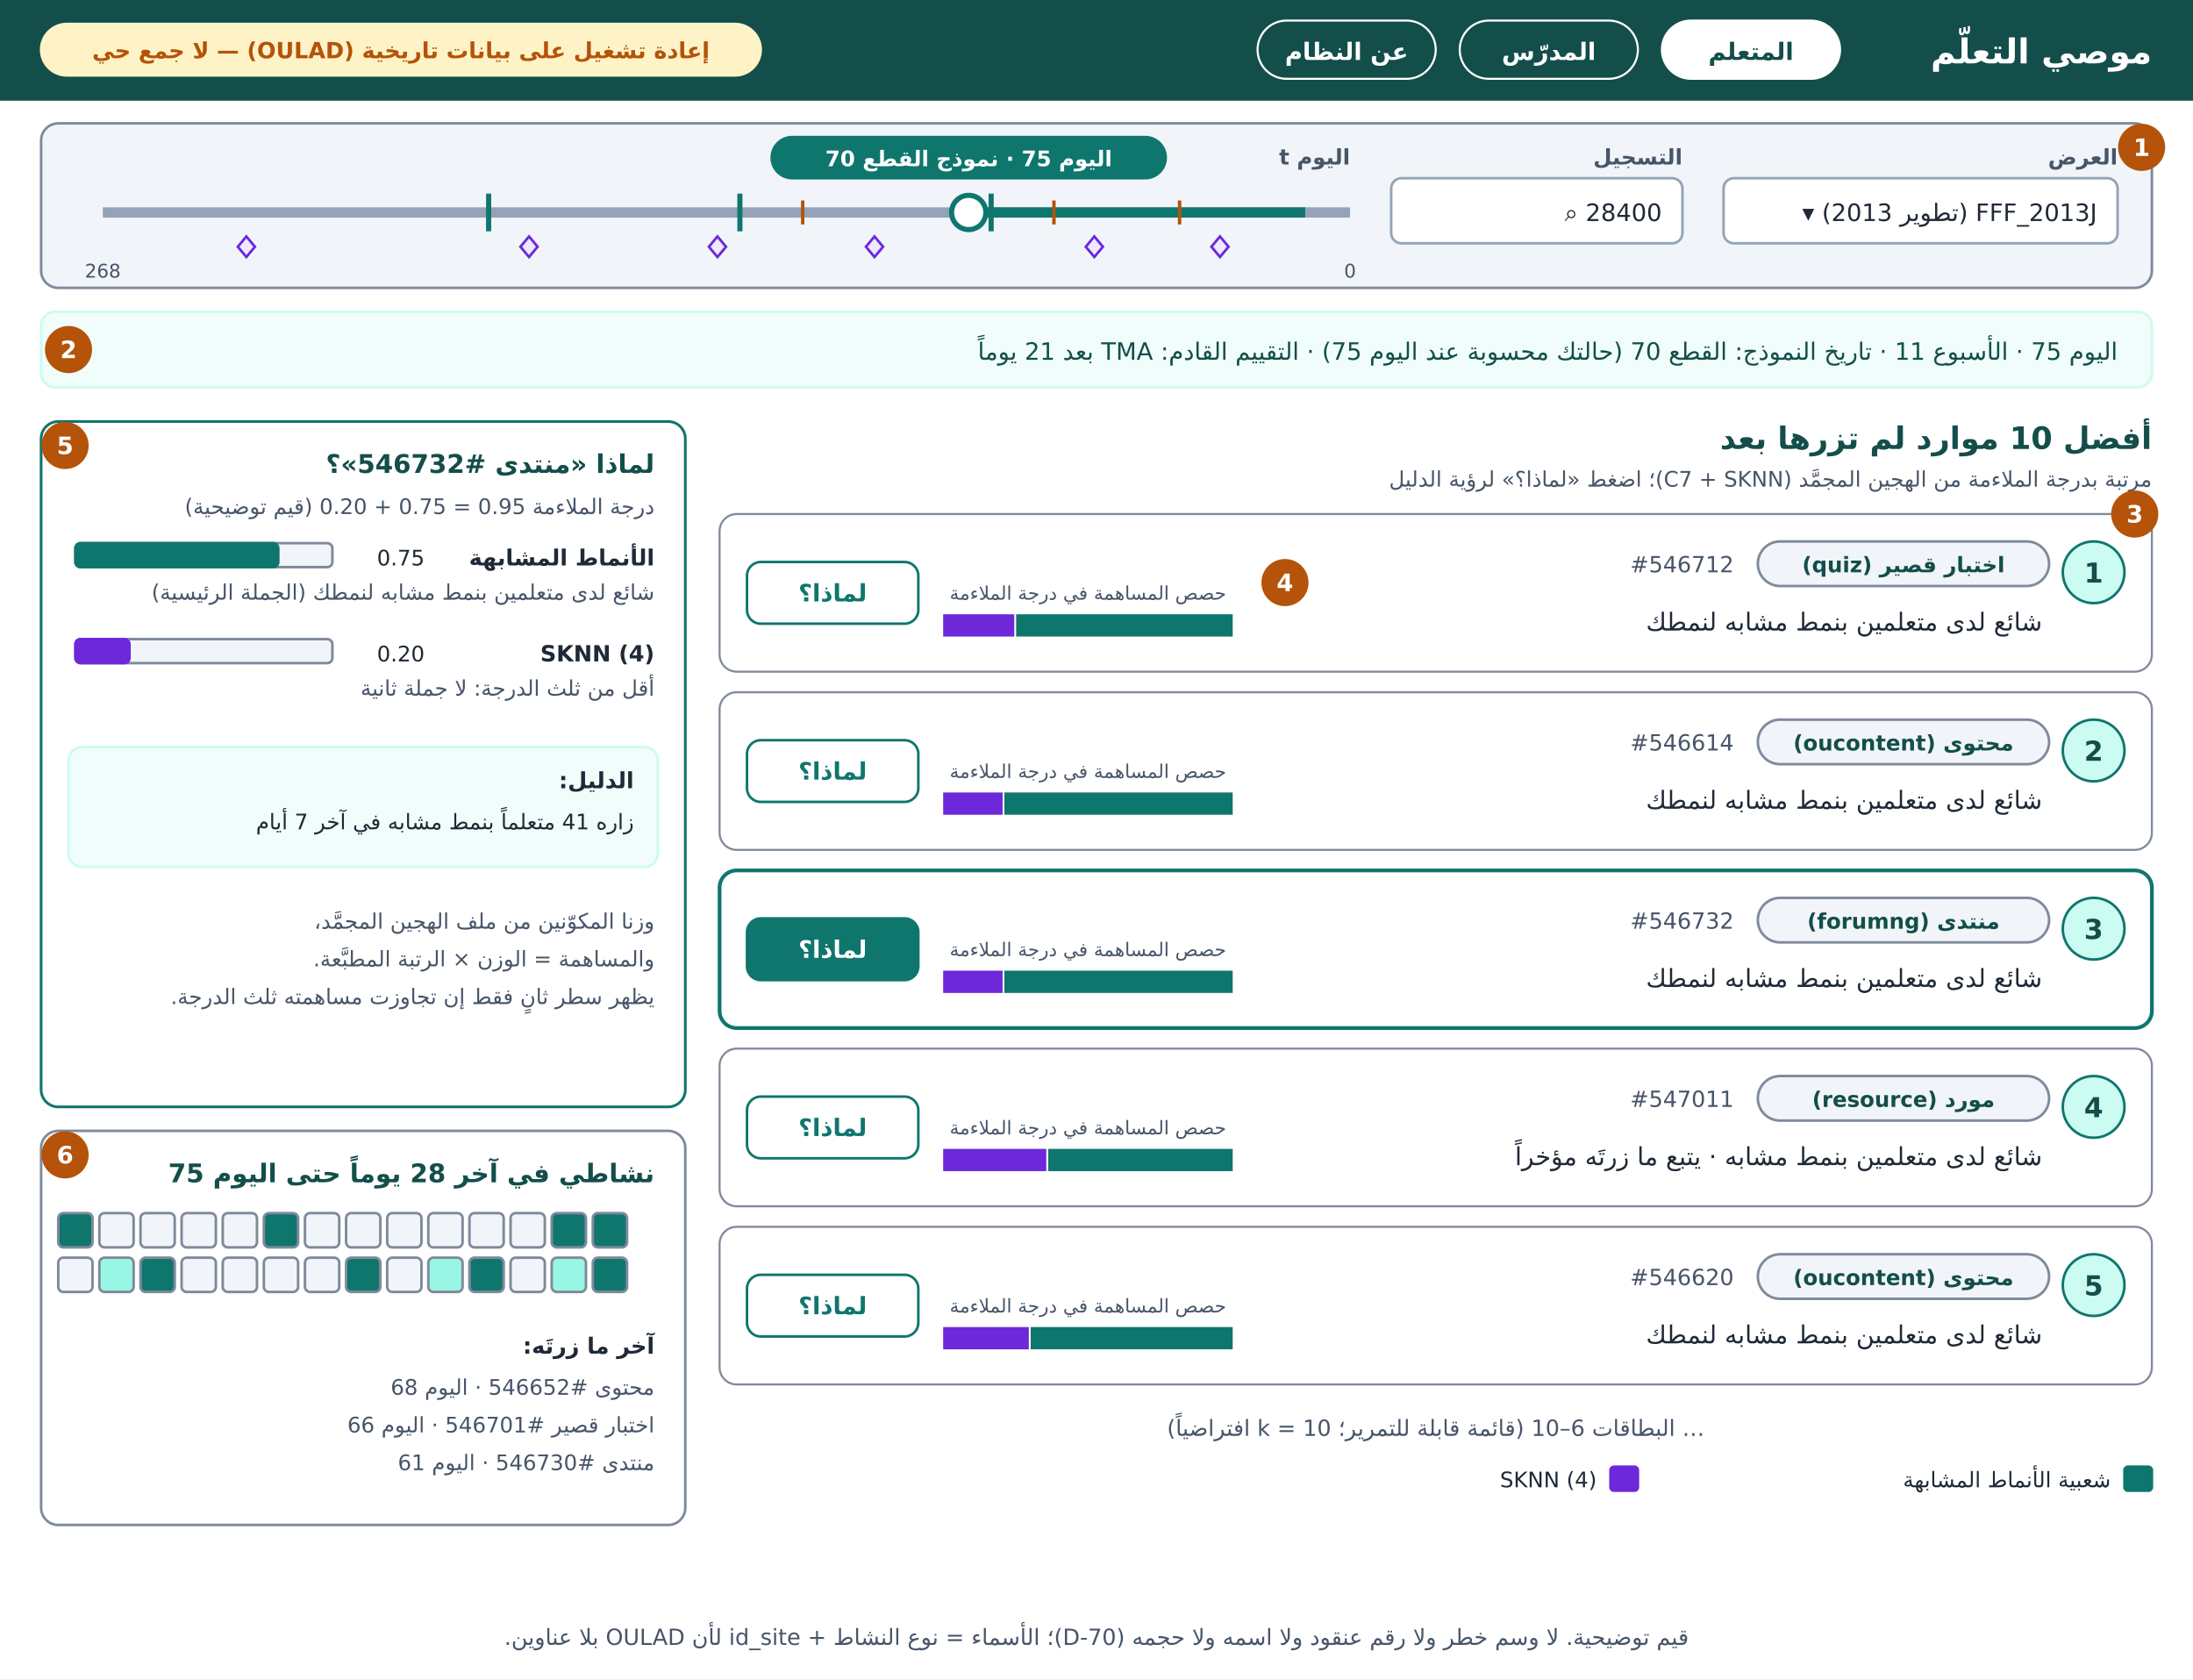
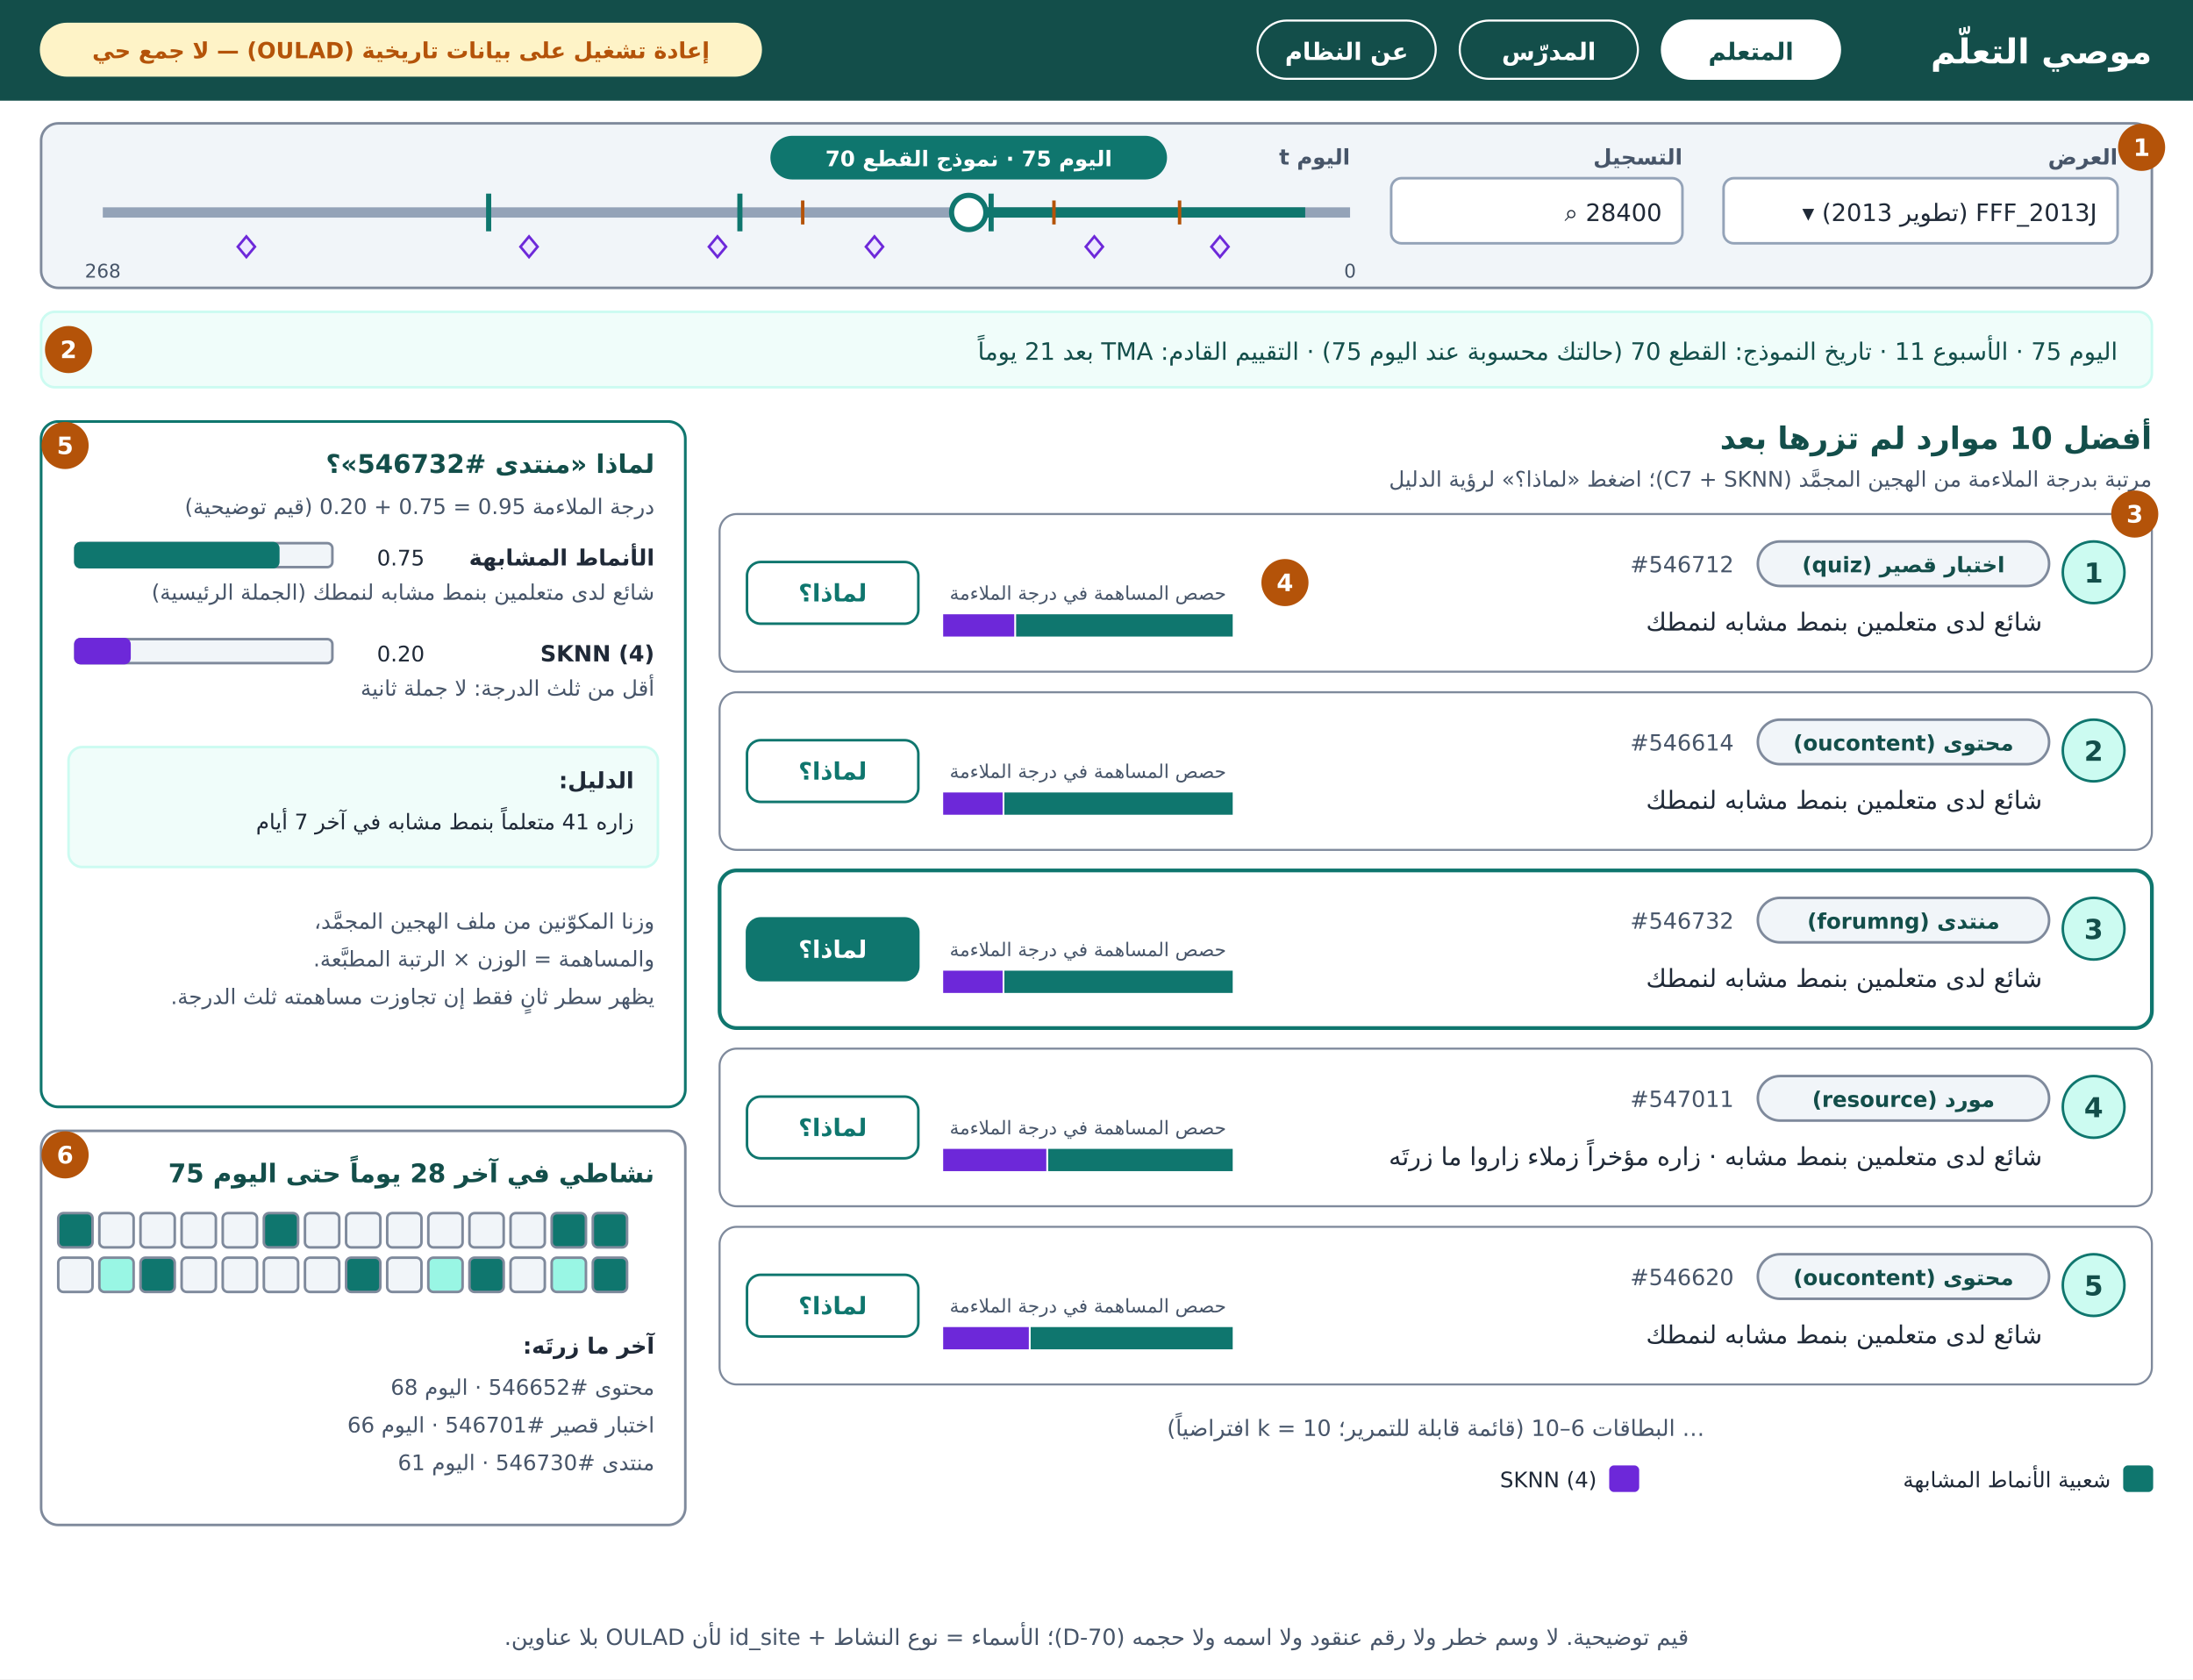
<svg xmlns="http://www.w3.org/2000/svg" width="1280" height="980" viewBox="0 0 1280 980" font-family="DejaVu Sans, Arial, sans-serif">
  <defs>
    <marker id="arr" viewBox="0 0 10 10" refX="9" refY="5" markerWidth="8" markerHeight="8" orient="auto-start-reverse">
      <path d="M0,0 L10,5 L0,10 z" fill="#64748B" />
    </marker>
    <marker id="arrs" viewBox="0 0 10 10" refX="1" refY="5" markerWidth="8" markerHeight="8" orient="auto-start-reverse">
      <path d="M0,0 L10,5 L0,10 z" fill="#64748B" />
    </marker>
    <marker id="arrp" viewBox="0 0 10 10" refX="9" refY="5" markerWidth="8" markerHeight="8" orient="auto-start-reverse">
      <path d="M0,0 L10,5 L0,10 z" fill="#0F766E" />
    </marker>
    <marker id="arra" viewBox="0 0 10 10" refX="9" refY="5" markerWidth="8" markerHeight="8" orient="auto-start-reverse">
      <path d="M0,0 L10,5 L0,10 z" fill="#B45309" />
    </marker>
    <marker id="open" viewBox="0 0 12 12" refX="11" refY="6" markerWidth="10" markerHeight="10" orient="auto-start-reverse">
      <path d="M0,0 L11,6 L0,12" fill="none" stroke="#64748B" stroke-width="1.5" />
    </marker>
  </defs>
  <rect x="0" y="0" width="1280" height="980" fill="#ffffff" />
  <rect x="0" y="0" width="1280" height="58" rx="0" fill="#134E4A" stroke="#134E4A" stroke-width="1.5" />
  <text x="1256" y="37" font-family="DejaVu Sans, Arial, sans-serif" font-size="20" font-weight="bold" fill="#fff" text-anchor="start" direction="rtl">موصي التعلّم</text>
  <rect x="970" y="12" width="104" height="34" rx="17" fill="#fff" stroke="#fff" stroke-width="1.2" />
  <text x="1022" y="35" font-family="DejaVu Sans, Arial, sans-serif" font-size="14" font-weight="bold" fill="#134E4A" text-anchor="middle" direction="rtl">المتعلم</text>
  <rect x="852" y="12" width="104" height="34" rx="17" fill="#134E4A" stroke="#fff" stroke-width="1.2" />
  <text x="904" y="35" font-family="DejaVu Sans, Arial, sans-serif" font-size="14" font-weight="bold" fill="#fff" text-anchor="middle" direction="rtl">المدرّس</text>
  <rect x="734" y="12" width="104" height="34" rx="17" fill="#134E4A" stroke="#fff" stroke-width="1.2" />
  <text x="786" y="35" font-family="DejaVu Sans, Arial, sans-serif" font-size="14" font-weight="bold" fill="#fff" text-anchor="middle" direction="rtl">عن النظام</text>
  <rect x="24" y="14" width="420" height="30" rx="15" fill="#FEF3C7" stroke="#FEF3C7" stroke-width="1.5" />
  <text x="234" y="34" font-family="DejaVu Sans, Arial, sans-serif" font-size="13" font-weight="bold" fill="#B45309" text-anchor="middle" direction="rtl">إعادة تشغيل على بيانات تاريخية (OULAD) — لا جمع حي</text>
  <rect x="24" y="72" width="1232" height="96" rx="10" fill="#F1F5F9" stroke="#7F8A9C" stroke-width="1.5" />
  <text x="1236" y="96" font-family="DejaVu Sans, Arial, sans-serif" font-size="12.5" font-weight="bold" fill="#475569" text-anchor="start" direction="rtl">العرض</text>
  <rect x="1006" y="104" width="230" height="38" rx="6" fill="#fff" stroke="#94A3B8" stroke-width="1.5" />
  <text x="1224" y="129" font-family="DejaVu Sans, Arial, sans-serif" font-size="14" font-weight="normal" fill="#1F2937" text-anchor="start" direction="rtl">FFF_2013J  (تطوير 2013)  ▾</text>
  <text x="982" y="96" font-family="DejaVu Sans, Arial, sans-serif" font-size="12.5" font-weight="bold" fill="#475569" text-anchor="start" direction="rtl">التسجيل</text>
  <rect x="812" y="104" width="170" height="38" rx="6" fill="#fff" stroke="#94A3B8" stroke-width="1.5" />
  <text x="970" y="129" font-family="DejaVu Sans, Arial, sans-serif" font-size="14" font-weight="normal" fill="#1F2937" text-anchor="end">⌕  28400</text>
  <text x="788" y="96" font-family="DejaVu Sans, Arial, sans-serif" font-size="12.5" font-weight="bold" fill="#475569" text-anchor="start" direction="rtl">اليوم t</text>
  <line x1="60" y1="124" x2="788" y2="124" stroke="#94A3B8" stroke-width="6" />
  <line x1="761.813" y1="124" x2="565.41" y2="124" stroke="#0F766E" stroke-width="6" />
  <line x1="578.504" y1="113" x2="578.504" y2="135" stroke="#0F766E" stroke-width="3" />
  <line x1="431.856" y1="113" x2="431.856" y2="135" stroke="#0F766E" stroke-width="3" />
  <line x1="285.209" y1="113" x2="285.209" y2="135" stroke="#0F766E" stroke-width="3" />
  <line x1="688.489" y1="117" x2="688.489" y2="131" stroke="#B45309" stroke-width="2" />
  <line x1="615.165" y1="117" x2="615.165" y2="131" stroke="#B45309" stroke-width="2" />
  <line x1="468.518" y1="117" x2="468.518" y2="131" stroke="#B45309" stroke-width="2" />
  <polygon points="712.058,138 717.058,144 712.058,150 707.058,144" fill="#EDE9FE" stroke="#6D28D9" stroke-width="1.5" />
  <polygon points="638.734,138 643.734,144 638.734,150 633.734,144" fill="#EDE9FE" stroke="#6D28D9" stroke-width="1.5" />
  <polygon points="510.417,138 515.417,144 510.417,150 505.417,144" fill="#EDE9FE" stroke="#6D28D9" stroke-width="1.5" />
  <polygon points="418.763,138 423.763,144 418.763,150 413.763,144" fill="#EDE9FE" stroke="#6D28D9" stroke-width="1.5" />
  <polygon points="308.777,138 313.777,144 308.777,150 303.777,144" fill="#EDE9FE" stroke="#6D28D9" stroke-width="1.5" />
  <polygon points="143.799,138 148.799,144 143.799,150 138.799,144" fill="#EDE9FE" stroke="#6D28D9" stroke-width="1.5" />
  <circle cx="565.41" cy="124" r="10" fill="#fff" stroke="#0F766E" stroke-width="3" />
  <rect x="450.41" y="80" width="230" height="24" rx="12" fill="#0F766E" stroke="#0F766E" stroke-width="1.5" />
  <text x="565.41" y="97" font-family="DejaVu Sans, Arial, sans-serif" font-size="12.5" font-weight="bold" fill="#fff" text-anchor="middle" direction="rtl">اليوم 75 · نموذج القطع 70</text>
  <text x="788" y="162" font-family="DejaVu Sans, Arial, sans-serif" font-size="11" font-weight="normal" fill="#475569" text-anchor="middle">0</text>
  <text x="60" y="162" font-family="DejaVu Sans, Arial, sans-serif" font-size="11" font-weight="normal" fill="#475569" text-anchor="middle">268</text>
  <circle cx="1250" cy="86" r="13" fill="#B45309" stroke="#B45309" stroke-width="1.5" />
  <text x="1250" y="91" font-family="DejaVu Sans, Arial, sans-serif" font-size="14" font-weight="bold" fill="#fff" text-anchor="middle">1</text>
  <rect x="24" y="182" width="1232" height="44" rx="8" fill="#F0FDFA" stroke="#CCFBF1" stroke-width="1.5" />
  <text x="1236" y="210" font-family="DejaVu Sans, Arial, sans-serif" font-size="14" font-weight="normal" fill="#134E4A" text-anchor="start" direction="rtl">اليوم 75 · الأسبوع 11 · تاريخ النموذج: القطع 70 (حالتك محسوبة عند اليوم 75) · التقييم القادم: TMA بعد 21 يوماً</text>
  <circle cx="40" cy="204" r="13" fill="#B45309" stroke="#B45309" stroke-width="1.5" />
  <text x="40" y="209" font-family="DejaVu Sans, Arial, sans-serif" font-size="14" font-weight="bold" fill="#fff" text-anchor="middle">2</text>
  <text x="1256" y="262" font-family="DejaVu Sans, Arial, sans-serif" font-size="18" font-weight="bold" fill="#134E4A" text-anchor="start" direction="rtl">أفضل 10 موارد لم تزرها بعد</text>
  <text x="1256" y="284" font-family="DejaVu Sans, Arial, sans-serif" font-size="12.5" font-weight="normal" fill="#475569" text-anchor="start" direction="rtl">مرتبة بدرجة الملاءمة من الهجين المجمَّد (C7 + SKNN)؛ اضغط «لماذا؟» لرؤية الدليل</text>
  <rect x="420" y="300" width="836" height="92" rx="10" fill="#fff" stroke="#7F8A9C" stroke-width="1.2" />
  <circle cx="1222" cy="334" r="18" fill="#CCFBF1" stroke="#0F766E" stroke-width="1.5" />
  <text x="1222" y="340" font-family="DejaVu Sans, Arial, sans-serif" font-size="16" font-weight="bold" fill="#134E4A" text-anchor="middle">1</text>
  <rect x="1026" y="316" width="170" height="26" rx="13" fill="#F1F5F9" stroke="#7F8A9C" stroke-width="1.5" />
  <text x="1111" y="334" font-family="DejaVu Sans, Arial, sans-serif" font-size="12.5" font-weight="bold" fill="#134E4A" text-anchor="middle" direction="rtl">اختبار قصير (quiz)</text>
  <text x="1012" y="334" font-family="DejaVu Sans, Arial, sans-serif" font-size="13" font-weight="normal" fill="#475569" text-anchor="end">#546712</text>
  <text x="1192" y="368" font-family="DejaVu Sans, Arial, sans-serif" font-size="14.5" font-weight="normal" fill="#1F2937" text-anchor="start" direction="rtl">شائع لدى متعلمين بنمط مشابه لنمطك</text>
  <rect x="592.5" y="358" width="127.5" height="14" rx="0" fill="#0F766E" stroke="#fff" stroke-width="1" />
  <rect x="550.0" y="358" width="42.5" height="14" rx="0" fill="#6D28D9" stroke="#fff" stroke-width="1" />
  <text x="635.0" y="350" font-family="DejaVu Sans, Arial, sans-serif" font-size="11" font-weight="normal" fill="#475569" text-anchor="middle" direction="rtl">حصص المساهمة في درجة الملاءمة</text>
  <rect x="436" y="328" width="100" height="36" rx="8" fill="#fff" stroke="#0F766E" stroke-width="1.5" />
  <text x="486" y="351" font-family="DejaVu Sans, Arial, sans-serif" font-size="14" font-weight="bold" fill="#0F766E" text-anchor="middle" direction="rtl">لماذا؟</text>
  <rect x="420" y="404" width="836" height="92" rx="10" fill="#fff" stroke="#7F8A9C" stroke-width="1.2" />
  <circle cx="1222" cy="438" r="18" fill="#CCFBF1" stroke="#0F766E" stroke-width="1.5" />
  <text x="1222" y="444" font-family="DejaVu Sans, Arial, sans-serif" font-size="16" font-weight="bold" fill="#134E4A" text-anchor="middle">2</text>
  <rect x="1026" y="420" width="170" height="26" rx="13" fill="#F1F5F9" stroke="#7F8A9C" stroke-width="1.5" />
  <text x="1111" y="438" font-family="DejaVu Sans, Arial, sans-serif" font-size="12.5" font-weight="bold" fill="#134E4A" text-anchor="middle" direction="rtl">محتوى (oucontent)</text>
  <text x="1012" y="438" font-family="DejaVu Sans, Arial, sans-serif" font-size="13" font-weight="normal" fill="#475569" text-anchor="end">#546614</text>
  <text x="1192" y="472" font-family="DejaVu Sans, Arial, sans-serif" font-size="14.5" font-weight="normal" fill="#1F2937" text-anchor="start" direction="rtl">شائع لدى متعلمين بنمط مشابه لنمطك</text>
  <rect x="585.7" y="462" width="134.3" height="14" rx="0" fill="#0F766E" stroke="#fff" stroke-width="1" />
  <rect x="550.0" y="462" width="35.7" height="14" rx="0" fill="#6D28D9" stroke="#fff" stroke-width="1" />
  <text x="635.0" y="454" font-family="DejaVu Sans, Arial, sans-serif" font-size="11" font-weight="normal" fill="#475569" text-anchor="middle" direction="rtl">حصص المساهمة في درجة الملاءمة</text>
  <rect x="436" y="432" width="100" height="36" rx="8" fill="#fff" stroke="#0F766E" stroke-width="1.5" />
  <text x="486" y="455" font-family="DejaVu Sans, Arial, sans-serif" font-size="14" font-weight="bold" fill="#0F766E" text-anchor="middle" direction="rtl">لماذا؟</text>
  <rect x="420" y="508" width="836" height="92" rx="10" fill="#fff" stroke="#0F766E" stroke-width="2.2" />
  <circle cx="1222" cy="542" r="18" fill="#CCFBF1" stroke="#0F766E" stroke-width="1.5" />
  <text x="1222" y="548" font-family="DejaVu Sans, Arial, sans-serif" font-size="16" font-weight="bold" fill="#134E4A" text-anchor="middle">3</text>
  <rect x="1026" y="524" width="170" height="26" rx="13" fill="#F1F5F9" stroke="#7F8A9C" stroke-width="1.5" />
  <text x="1111" y="542" font-family="DejaVu Sans, Arial, sans-serif" font-size="12.5" font-weight="bold" fill="#134E4A" text-anchor="middle" direction="rtl">منتدى (forumng)</text>
  <text x="1012" y="542" font-family="DejaVu Sans, Arial, sans-serif" font-size="13" font-weight="normal" fill="#475569" text-anchor="end">#546732</text>
  <text x="1192" y="576" font-family="DejaVu Sans, Arial, sans-serif" font-size="14.5" font-weight="normal" fill="#1F2937" text-anchor="start" direction="rtl">شائع لدى متعلمين بنمط مشابه لنمطك</text>
  <rect x="585.7" y="566" width="134.3" height="14" rx="0" fill="#0F766E" stroke="#fff" stroke-width="1" />
  <rect x="550.0" y="566" width="35.7" height="14" rx="0" fill="#6D28D9" stroke="#fff" stroke-width="1" />
  <text x="635.0" y="558" font-family="DejaVu Sans, Arial, sans-serif" font-size="11" font-weight="normal" fill="#475569" text-anchor="middle" direction="rtl">حصص المساهمة في درجة الملاءمة</text>
  <rect x="436" y="536" width="100" height="36" rx="8" fill="#0F766E" stroke="#0F766E" stroke-width="1.5" />
  <text x="486" y="559" font-family="DejaVu Sans, Arial, sans-serif" font-size="14" font-weight="bold" fill="#fff" text-anchor="middle" direction="rtl">لماذا؟</text>
  <rect x="420" y="612" width="836" height="92" rx="10" fill="#fff" stroke="#7F8A9C" stroke-width="1.2" />
  <circle cx="1222" cy="646" r="18" fill="#CCFBF1" stroke="#0F766E" stroke-width="1.5" />
  <text x="1222" y="652" font-family="DejaVu Sans, Arial, sans-serif" font-size="16" font-weight="bold" fill="#134E4A" text-anchor="middle">4</text>
  <rect x="1026" y="628" width="170" height="26" rx="13" fill="#F1F5F9" stroke="#7F8A9C" stroke-width="1.5" />
  <text x="1111" y="646" font-family="DejaVu Sans, Arial, sans-serif" font-size="12.5" font-weight="bold" fill="#134E4A" text-anchor="middle" direction="rtl">مورد (resource)</text>
  <text x="1012" y="646" font-family="DejaVu Sans, Arial, sans-serif" font-size="13" font-weight="normal" fill="#475569" text-anchor="end">#547011</text>
-   <text x="1192" y="680" font-family="DejaVu Sans, Arial, sans-serif" font-size="14.5" font-weight="normal" fill="#1F2937" text-anchor="start" direction="rtl">شائع لدى متعلمين بنمط مشابه · يتبع ما زرتَه مؤخراً</text>
+   <text x="1192" y="680" font-family="DejaVu Sans, Arial, sans-serif" font-size="14.5" font-weight="normal" fill="#1F2937" text-anchor="start" direction="rtl">شائع لدى متعلمين بنمط مشابه · زاره مؤخراً زملاء زاروا ما زرتَه</text>
  <rect x="611.2" y="670" width="108.8" height="14" rx="0" fill="#0F766E" stroke="#fff" stroke-width="1" />
  <rect x="550.0" y="670" width="61.2" height="14" rx="0" fill="#6D28D9" stroke="#fff" stroke-width="1" />
  <text x="635.0" y="662" font-family="DejaVu Sans, Arial, sans-serif" font-size="11" font-weight="normal" fill="#475569" text-anchor="middle" direction="rtl">حصص المساهمة في درجة الملاءمة</text>
  <rect x="436" y="640" width="100" height="36" rx="8" fill="#fff" stroke="#0F766E" stroke-width="1.5" />
  <text x="486" y="663" font-family="DejaVu Sans, Arial, sans-serif" font-size="14" font-weight="bold" fill="#0F766E" text-anchor="middle" direction="rtl">لماذا؟</text>
  <rect x="420" y="716" width="836" height="92" rx="10" fill="#fff" stroke="#7F8A9C" stroke-width="1.2" />
  <circle cx="1222" cy="750" r="18" fill="#CCFBF1" stroke="#0F766E" stroke-width="1.5" />
  <text x="1222" y="756" font-family="DejaVu Sans, Arial, sans-serif" font-size="16" font-weight="bold" fill="#134E4A" text-anchor="middle">5</text>
  <rect x="1026" y="732" width="170" height="26" rx="13" fill="#F1F5F9" stroke="#7F8A9C" stroke-width="1.5" />
  <text x="1111" y="750" font-family="DejaVu Sans, Arial, sans-serif" font-size="12.5" font-weight="bold" fill="#134E4A" text-anchor="middle" direction="rtl">محتوى (oucontent)</text>
  <text x="1012" y="750" font-family="DejaVu Sans, Arial, sans-serif" font-size="13" font-weight="normal" fill="#475569" text-anchor="end">#546620</text>
  <text x="1192" y="784" font-family="DejaVu Sans, Arial, sans-serif" font-size="14.5" font-weight="normal" fill="#1F2937" text-anchor="start" direction="rtl">شائع لدى متعلمين بنمط مشابه لنمطك</text>
  <rect x="601.0" y="774" width="119" height="14" rx="0" fill="#0F766E" stroke="#fff" stroke-width="1" />
  <rect x="550.0" y="774" width="51.0" height="14" rx="0" fill="#6D28D9" stroke="#fff" stroke-width="1" />
  <text x="635.0" y="766" font-family="DejaVu Sans, Arial, sans-serif" font-size="11" font-weight="normal" fill="#475569" text-anchor="middle" direction="rtl">حصص المساهمة في درجة الملاءمة</text>
  <rect x="436" y="744" width="100" height="36" rx="8" fill="#fff" stroke="#0F766E" stroke-width="1.5" />
  <text x="486" y="767" font-family="DejaVu Sans, Arial, sans-serif" font-size="14" font-weight="bold" fill="#0F766E" text-anchor="middle" direction="rtl">لماذا؟</text>
  <text x="838.0" y="838" font-family="DejaVu Sans, Arial, sans-serif" font-size="13" font-weight="normal" fill="#475569" text-anchor="middle" direction="rtl">… البطاقات 6–10 (قائمة قابلة للتمرير؛ k = 10 افتراضياً)</text>
  <circle cx="1246" cy="300" r="13" fill="#B45309" stroke="#B45309" stroke-width="1.5" />
  <text x="1246" y="305" font-family="DejaVu Sans, Arial, sans-serif" font-size="14" font-weight="bold" fill="#fff" text-anchor="middle">3</text>
  <circle cx="750" cy="340" r="13" fill="#B45309" stroke="#B45309" stroke-width="1.5" />
  <text x="750" y="345" font-family="DejaVu Sans, Arial, sans-serif" font-size="14" font-weight="bold" fill="#fff" text-anchor="middle">4</text>
  <rect x="1240" y="856" width="16" height="14" rx="2" fill="#0F766E" stroke="#0F766E" stroke-width="1.5" />
  <text x="1232" y="868" font-family="DejaVu Sans, Arial, sans-serif" font-size="12.5" font-weight="normal" fill="#1F2937" text-anchor="start" direction="rtl">شعبية الأنماط المشابهة</text>
  <rect x="940" y="856" width="16" height="14" rx="2" fill="#6D28D9" stroke="#6D28D9" stroke-width="1.5" />
  <text x="932" y="868" font-family="DejaVu Sans, Arial, sans-serif" font-size="12.5" font-weight="normal" fill="#1F2937" text-anchor="end">SKNN (4)</text>
  <rect x="24" y="246" width="376" height="400" rx="10" fill="#fff" stroke="#0F766E" stroke-width="1.6" />
  <text x="382" y="276" font-family="DejaVu Sans, Arial, sans-serif" font-size="15" font-weight="bold" fill="#134E4A" text-anchor="start" direction="rtl">لماذا «منتدى #546732»؟</text>
  <text x="382" y="300" font-family="DejaVu Sans, Arial, sans-serif" font-size="12.5" font-weight="normal" fill="#475569" text-anchor="start" direction="rtl">درجة الملاءمة 0.95 = 0.75 + 0.20 (قيم توضيحية)</text>
  <text x="382" y="330" font-family="DejaVu Sans, Arial, sans-serif" font-size="13" font-weight="bold" fill="#1F2937" text-anchor="start" direction="rtl">الأنماط المشابهة</text>
  <rect x="44" y="317" width="150" height="14" rx="3" fill="#F1F5F9" stroke="#7F8A9C" stroke-width="1.5" />
  <rect x="44" y="317" width="118.421" height="14" rx="3" fill="#0F766E" stroke="#0F766E" stroke-width="1.5" />
  <text x="220" y="330" font-family="DejaVu Sans, Arial, sans-serif" font-size="12.5" font-weight="normal" fill="#1F2937" text-anchor="start">0.75</text>
  <text x="382" y="350" font-family="DejaVu Sans, Arial, sans-serif" font-size="12.5" font-weight="normal" fill="#475569" text-anchor="start" direction="rtl">شائع لدى متعلمين بنمط مشابه لنمطك (الجملة الرئيسية)</text>
  <text x="382" y="386" font-family="DejaVu Sans, Arial, sans-serif" font-size="13" font-weight="bold" fill="#1F2937" text-anchor="end">SKNN (4)</text>
  <rect x="44" y="373" width="150" height="14" rx="3" fill="#F1F5F9" stroke="#7F8A9C" stroke-width="1.5" />
  <rect x="44" y="373" width="31.579" height="14" rx="3" fill="#6D28D9" stroke="#6D28D9" stroke-width="1.5" />
  <text x="220" y="386" font-family="DejaVu Sans, Arial, sans-serif" font-size="12.5" font-weight="normal" fill="#1F2937" text-anchor="start">0.20</text>
  <text x="382" y="406" font-family="DejaVu Sans, Arial, sans-serif" font-size="12.5" font-weight="normal" fill="#475569" text-anchor="start" direction="rtl">أقل من ثلث الدرجة: لا جملة ثانية</text>
  <rect x="40" y="436" width="344" height="70" rx="8" fill="#F0FDFA" stroke="#CCFBF1" stroke-width="1.5" />
  <text x="370" y="460" font-family="DejaVu Sans, Arial, sans-serif" font-size="13" font-weight="bold" fill="#1F2937" text-anchor="start" direction="rtl">الدليل:</text>
  <text x="370" y="484" font-family="DejaVu Sans, Arial, sans-serif" font-size="12.5" font-weight="normal" fill="#1F2937" text-anchor="start" direction="rtl">زاره 41 متعلماً بنمط مشابه في آخر 7 أيام</text>
  <text x="382" y="542" font-family="DejaVu Sans, Arial, sans-serif" font-size="12.5" font-weight="normal" fill="#475569" text-anchor="start" direction="rtl">وزنا المكوّنين من ملف الهجين المجمَّد،</text>
  <text x="382" y="564" font-family="DejaVu Sans, Arial, sans-serif" font-size="12.5" font-weight="normal" fill="#475569" text-anchor="start" direction="rtl">والمساهمة = الوزن × الرتبة المطبَّعة.</text>
  <text x="382" y="586" font-family="DejaVu Sans, Arial, sans-serif" font-size="12.5" font-weight="normal" fill="#475569" text-anchor="start" direction="rtl">يظهر سطر ثانٍ فقط إن تجاوزت مساهمته ثلث الدرجة.</text>
  <circle cx="38" cy="260" r="13" fill="#B45309" stroke="#B45309" stroke-width="1.5" />
  <text x="38" y="265" font-family="DejaVu Sans, Arial, sans-serif" font-size="14" font-weight="bold" fill="#fff" text-anchor="middle">5</text>
  <rect x="24" y="660" width="376" height="230" rx="10" fill="#fff" stroke="#7F8A9C" stroke-width="1.5" />
  <text x="382" y="690" font-family="DejaVu Sans, Arial, sans-serif" font-size="15" font-weight="bold" fill="#134E4A" text-anchor="start" direction="rtl">نشاطي في آخر 28 يوماً حتى اليوم 75</text>
  <rect x="346" y="708" width="20" height="20" rx="3" fill="#0F766E" stroke="#7F8A9C" stroke-width="1.5" />
  <rect x="322" y="708" width="20" height="20" rx="3" fill="#0F766E" stroke="#7F8A9C" stroke-width="1.5" />
  <rect x="298" y="708" width="20" height="20" rx="3" fill="#F1F5F9" stroke="#7F8A9C" stroke-width="1.5" />
  <rect x="274" y="708" width="20" height="20" rx="3" fill="#F1F5F9" stroke="#7F8A9C" stroke-width="1.5" />
  <rect x="250" y="708" width="20" height="20" rx="3" fill="#F1F5F9" stroke="#7F8A9C" stroke-width="1.5" />
  <rect x="226" y="708" width="20" height="20" rx="3" fill="#F1F5F9" stroke="#7F8A9C" stroke-width="1.5" />
  <rect x="202" y="708" width="20" height="20" rx="3" fill="#F1F5F9" stroke="#7F8A9C" stroke-width="1.5" />
  <rect x="178" y="708" width="20" height="20" rx="3" fill="#F1F5F9" stroke="#7F8A9C" stroke-width="1.5" />
  <rect x="154" y="708" width="20" height="20" rx="3" fill="#0F766E" stroke="#7F8A9C" stroke-width="1.5" />
  <rect x="130" y="708" width="20" height="20" rx="3" fill="#F1F5F9" stroke="#7F8A9C" stroke-width="1.5" />
  <rect x="106" y="708" width="20" height="20" rx="3" fill="#F1F5F9" stroke="#7F8A9C" stroke-width="1.5" />
  <rect x="82" y="708" width="20" height="20" rx="3" fill="#F1F5F9" stroke="#7F8A9C" stroke-width="1.5" />
  <rect x="58" y="708" width="20" height="20" rx="3" fill="#F1F5F9" stroke="#7F8A9C" stroke-width="1.5" />
  <rect x="34" y="708" width="20" height="20" rx="3" fill="#0F766E" stroke="#7F8A9C" stroke-width="1.5" />
  <rect x="346" y="734" width="20" height="20" rx="3" fill="#0F766E" stroke="#7F8A9C" stroke-width="1.5" />
  <rect x="322" y="734" width="20" height="20" rx="3" fill="#99F6E4" stroke="#7F8A9C" stroke-width="1.5" />
  <rect x="298" y="734" width="20" height="20" rx="3" fill="#F1F5F9" stroke="#7F8A9C" stroke-width="1.5" />
  <rect x="274" y="734" width="20" height="20" rx="3" fill="#0F766E" stroke="#7F8A9C" stroke-width="1.5" />
  <rect x="250" y="734" width="20" height="20" rx="3" fill="#99F6E4" stroke="#7F8A9C" stroke-width="1.5" />
  <rect x="226" y="734" width="20" height="20" rx="3" fill="#F1F5F9" stroke="#7F8A9C" stroke-width="1.5" />
  <rect x="202" y="734" width="20" height="20" rx="3" fill="#0F766E" stroke="#7F8A9C" stroke-width="1.5" />
  <rect x="178" y="734" width="20" height="20" rx="3" fill="#F1F5F9" stroke="#7F8A9C" stroke-width="1.5" />
  <rect x="154" y="734" width="20" height="20" rx="3" fill="#F1F5F9" stroke="#7F8A9C" stroke-width="1.5" />
  <rect x="130" y="734" width="20" height="20" rx="3" fill="#F1F5F9" stroke="#7F8A9C" stroke-width="1.5" />
  <rect x="106" y="734" width="20" height="20" rx="3" fill="#F1F5F9" stroke="#7F8A9C" stroke-width="1.5" />
  <rect x="82" y="734" width="20" height="20" rx="3" fill="#0F766E" stroke="#7F8A9C" stroke-width="1.5" />
  <rect x="58" y="734" width="20" height="20" rx="3" fill="#99F6E4" stroke="#7F8A9C" stroke-width="1.5" />
  <rect x="34" y="734" width="20" height="20" rx="3" fill="#F1F5F9" stroke="#7F8A9C" stroke-width="1.5" />
  <text x="382" y="790" font-family="DejaVu Sans, Arial, sans-serif" font-size="13" font-weight="bold" fill="#1F2937" text-anchor="start" direction="rtl">آخر ما زرتَه:</text>
  <text x="382" y="814" font-family="DejaVu Sans, Arial, sans-serif" font-size="12.5" font-weight="normal" fill="#475569" text-anchor="start" direction="rtl">محتوى #546652 · اليوم 68</text>
  <text x="382" y="836" font-family="DejaVu Sans, Arial, sans-serif" font-size="12.5" font-weight="normal" fill="#475569" text-anchor="start" direction="rtl">اختبار قصير #546701 · اليوم 66</text>
  <text x="382" y="858" font-family="DejaVu Sans, Arial, sans-serif" font-size="12.5" font-weight="normal" fill="#475569" text-anchor="start" direction="rtl">منتدى #546730 · اليوم 61</text>
  <circle cx="38" cy="674" r="13" fill="#B45309" stroke="#B45309" stroke-width="1.5" />
  <text x="38" y="679" font-family="DejaVu Sans, Arial, sans-serif" font-size="14" font-weight="bold" fill="#fff" text-anchor="middle">6</text>
  <text x="640.0" y="960" font-family="DejaVu Sans, Arial, sans-serif" font-size="13" font-weight="normal" fill="#475569" text-anchor="middle" direction="rtl">قيم توضيحية. لا وسم خطر ولا رقم عنقود ولا اسمه ولا حجمه (D-70)؛ الأسماء = نوع النشاط + id_site لأن OULAD بلا عناوين.</text>
</svg>
